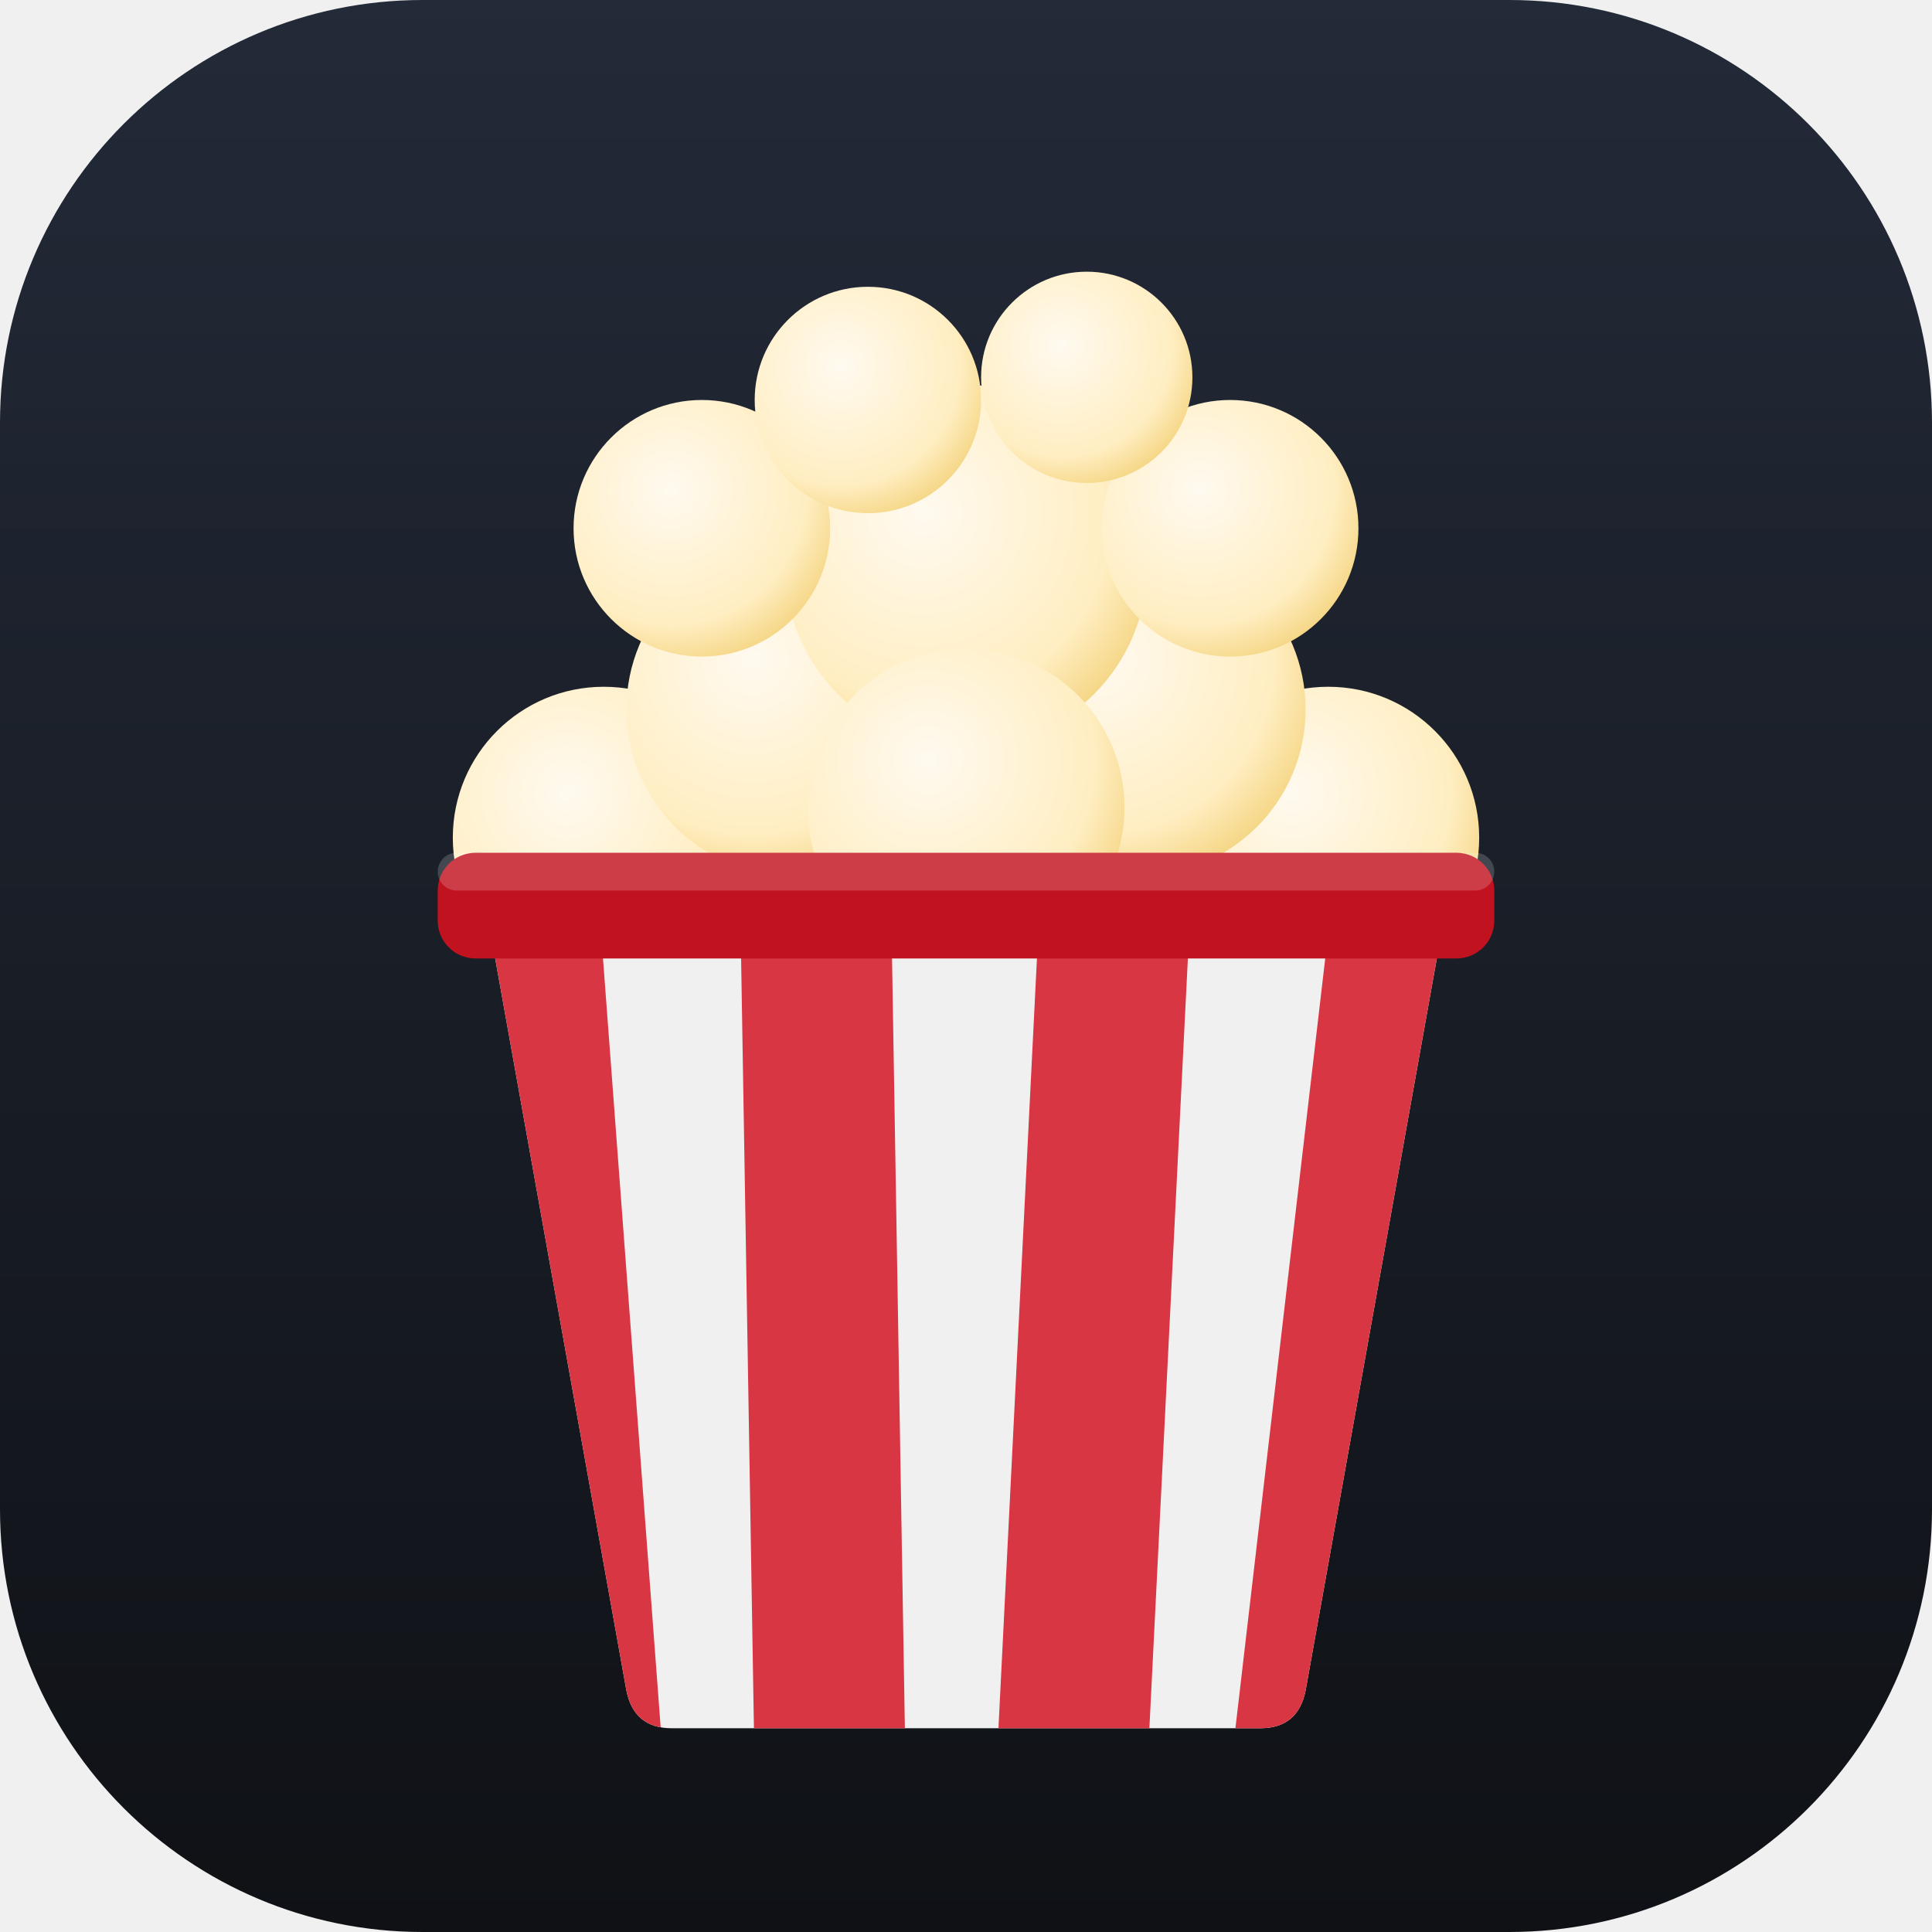
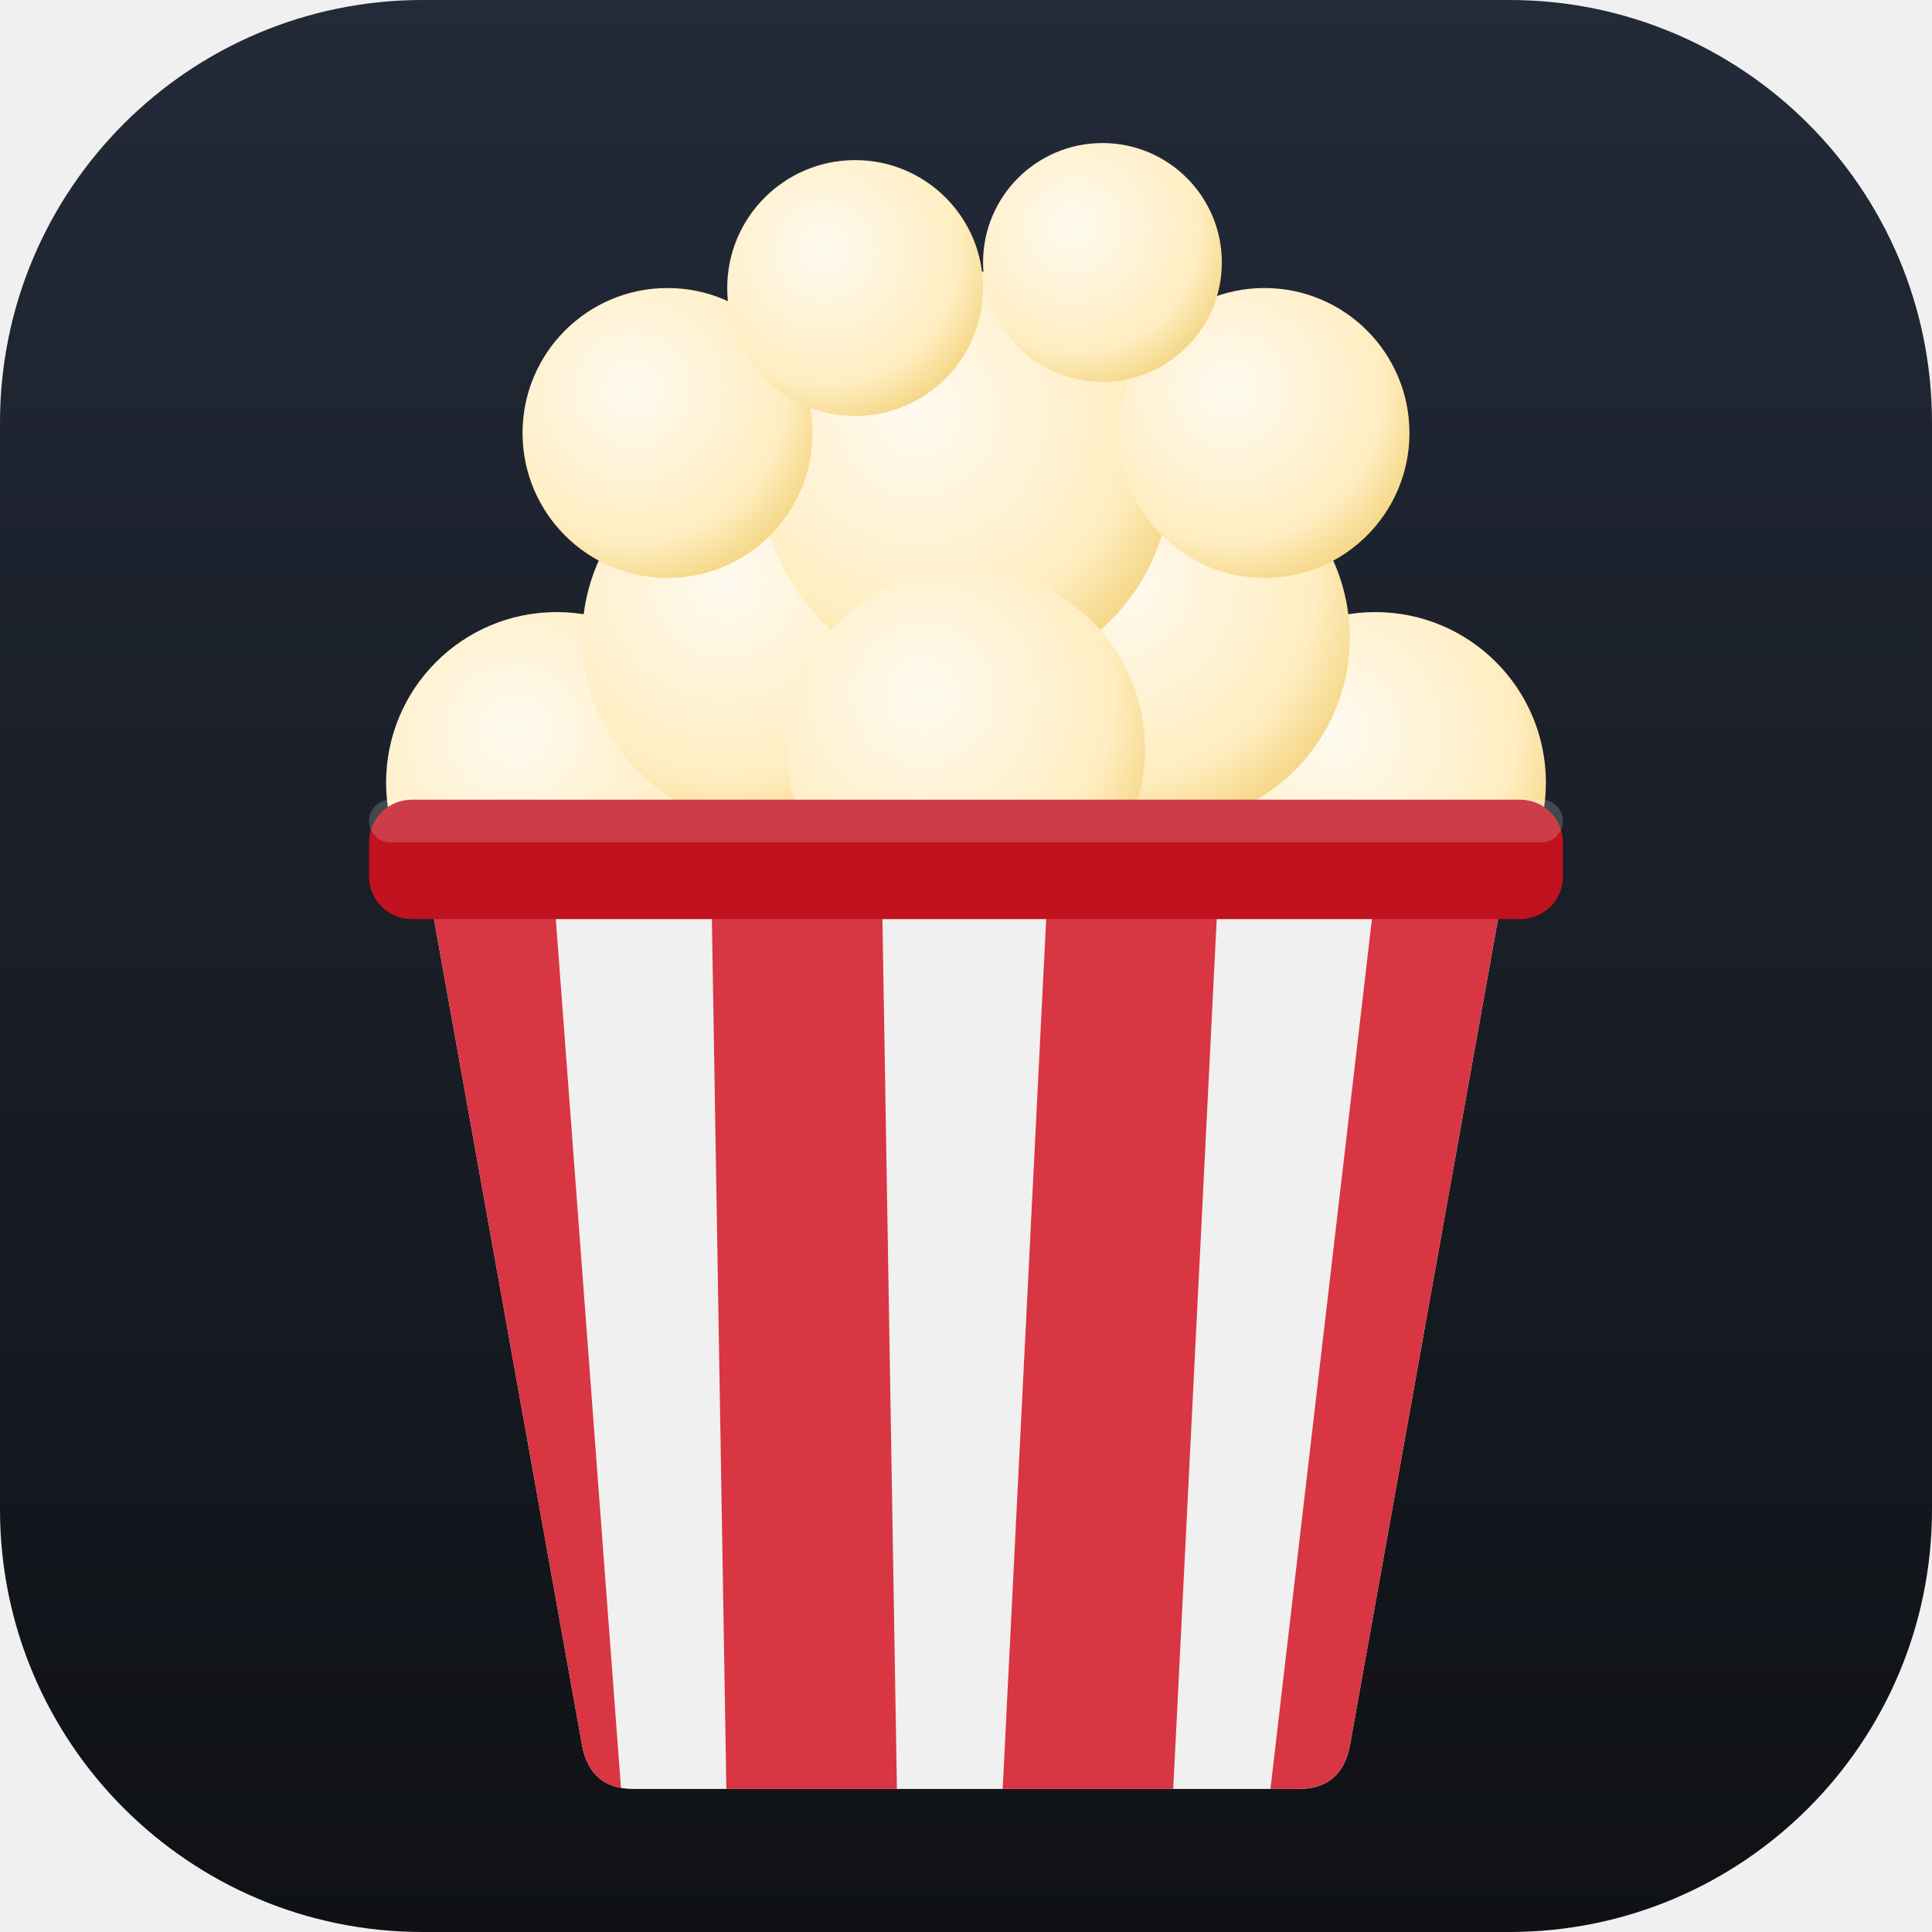
<svg xmlns="http://www.w3.org/2000/svg" viewBox="0 0 512 512">
  <defs>
    <linearGradient id="bg" x1="0" y1="0" x2="0" y2="1">
      <stop offset="0" stop-color="#232a38" />
      <stop offset="1" stop-color="#0f1115" />
    </linearGradient>
    <clipPath id="bucket">
      <path d="M128 236 H384 L346 448 Q344 458 334 458 H178 Q168 458 166 448 Z" />
    </clipPath>
    <radialGradient id="k" cx=".38" cy=".35" r=".75">
      <stop offset="0" stop-color="#fffaf0" />
      <stop offset=".7" stop-color="#ffeec2" />
      <stop offset="1" stop-color="#f2cf73" />
    </radialGradient>
  </defs>
  <rect width="512" height="512" rx="112" fill="url(#bg)" />
-   <g fill="url(#k)">
-     <circle cx="160" cy="222" r="40" />
-     <circle cx="352" cy="222" r="40" />
-     <circle cx="210" cy="188" r="44" />
-     <circle cx="302" cy="188" r="44" />
-     <circle cx="256" cy="150" r="48" />
-     <circle cx="186" cy="140" r="34" />
-     <circle cx="326" cy="140" r="34" />
-     <circle cx="256" cy="214" r="42" />
-     <circle cx="230" cy="106" r="30" />
-     <circle cx="288" cy="100" r="28" />
+   <g transform="translate(256 256) scale(1.13) translate(-256 -265)">
+     <g fill="url(#k)">
+       <circle cx="160" cy="222" r="40" />
+       <circle cx="352" cy="222" r="40" />
+       <circle cx="210" cy="188" r="44" />
+       <circle cx="302" cy="188" r="44" />
+       <circle cx="256" cy="150" r="48" />
+       <circle cx="186" cy="140" r="34" />
+       <circle cx="326" cy="140" r="34" />
+       <circle cx="256" cy="214" r="42" />
+       <circle cx="230" cy="106" r="30" />
+       <circle cx="288" cy="100" r="28" />
+     </g>
+     <g clip-path="url(#bucket)">
+       <rect x="100" y="230" width="320" height="240" fill="#ffffff" />
+       <g fill="#e63946">
+         <path d="M118 230 h40 l18 240 h-40 z" />
+         <path d="M196 230 h40 l4 240 h-40 z" />
+         <path d="M276 230 h40 l-12 240 h-40 z" />
+         <path d="M354 230 h40 l-28 240 h-40 z" />
+       </g>
+       <rect x="100" y="230" width="320" height="240" fill="#000" opacity=".06" />
+     </g>
+     <rect x="116" y="226" width="280" height="28" rx="10" fill="#c1121f" />
+     <rect x="116" y="226" width="280" height="10" rx="5" fill="#ffffff" opacity=".18" />
  </g>
-   <g clip-path="url(#bucket)">
-     <rect x="100" y="230" width="320" height="240" fill="#ffffff" />
-     <g fill="#e63946">
-       <path d="M118 230 h40 l18 240 h-40 z" />
-       <path d="M196 230 h40 l4 240 h-40 z" />
-       <path d="M276 230 h40 l-12 240 h-40 z" />
-       <path d="M354 230 h40 l-28 240 h-40 z" />
-     </g>
-     <rect x="100" y="230" width="320" height="240" fill="#000" opacity=".06" />
-   </g>
-   <rect x="116" y="226" width="280" height="28" rx="10" fill="#c1121f" />
-   <rect x="116" y="226" width="280" height="10" rx="5" fill="#ffffff" opacity=".18" />
</svg>
